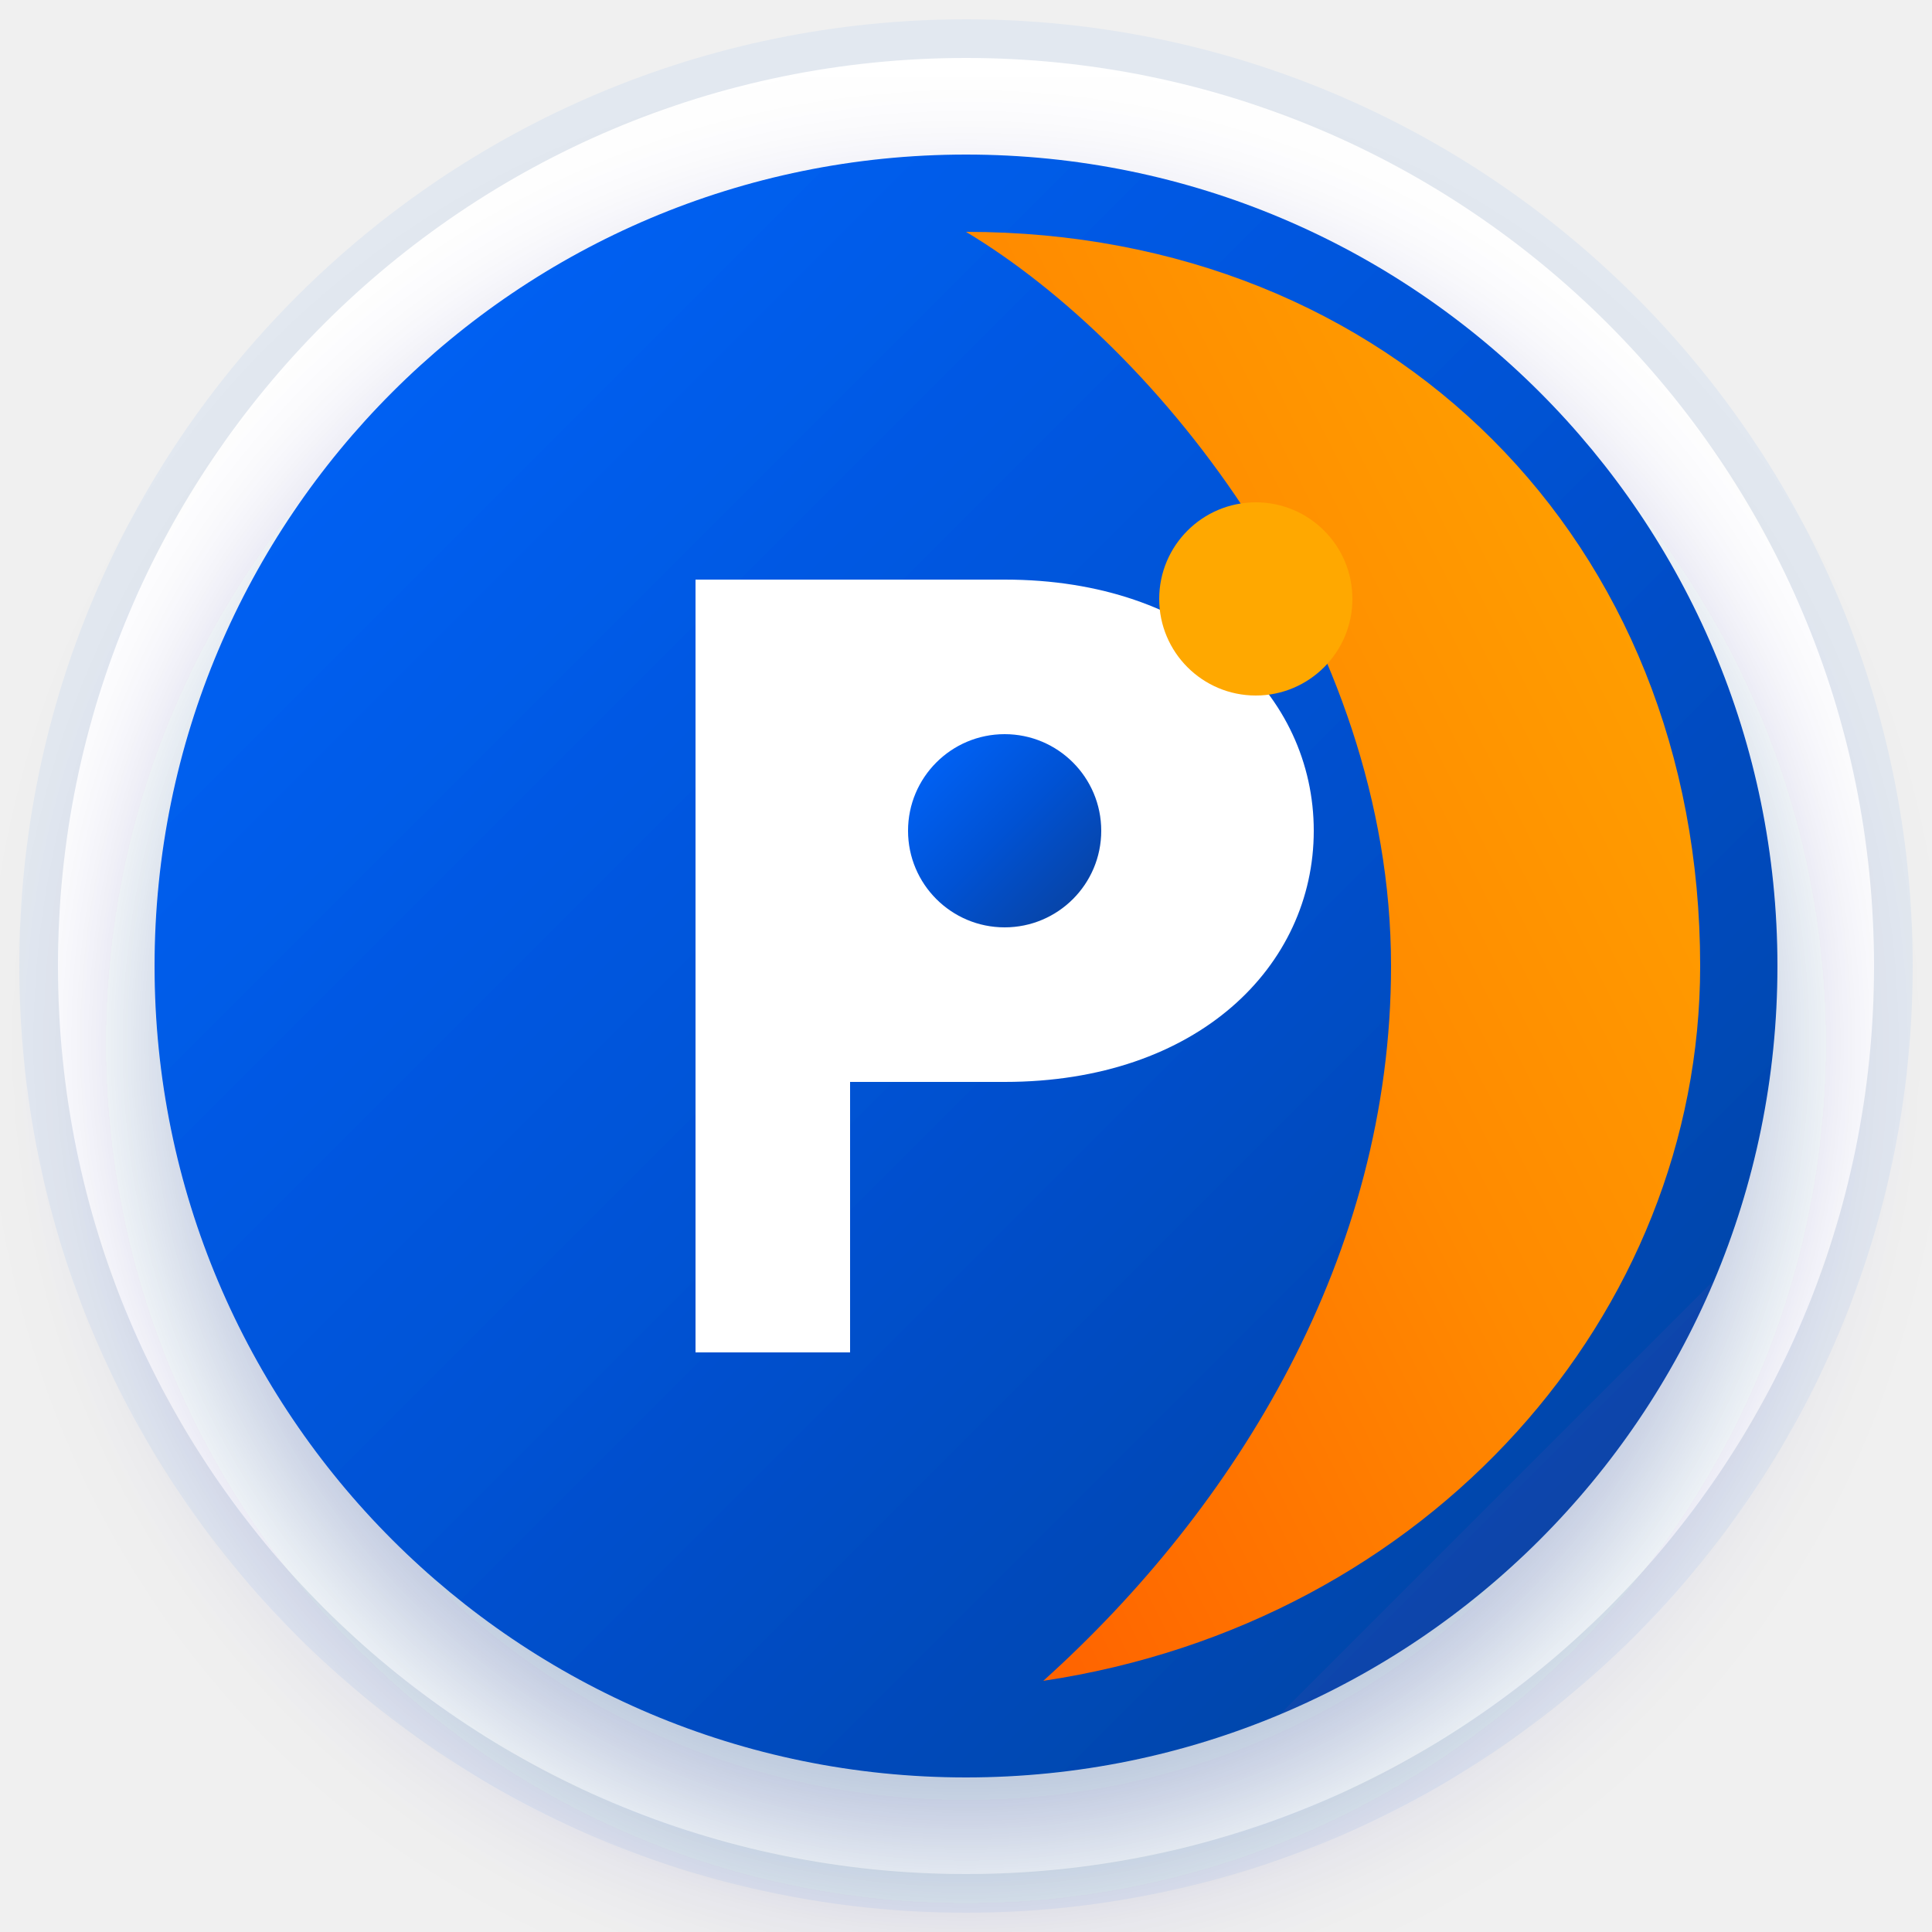
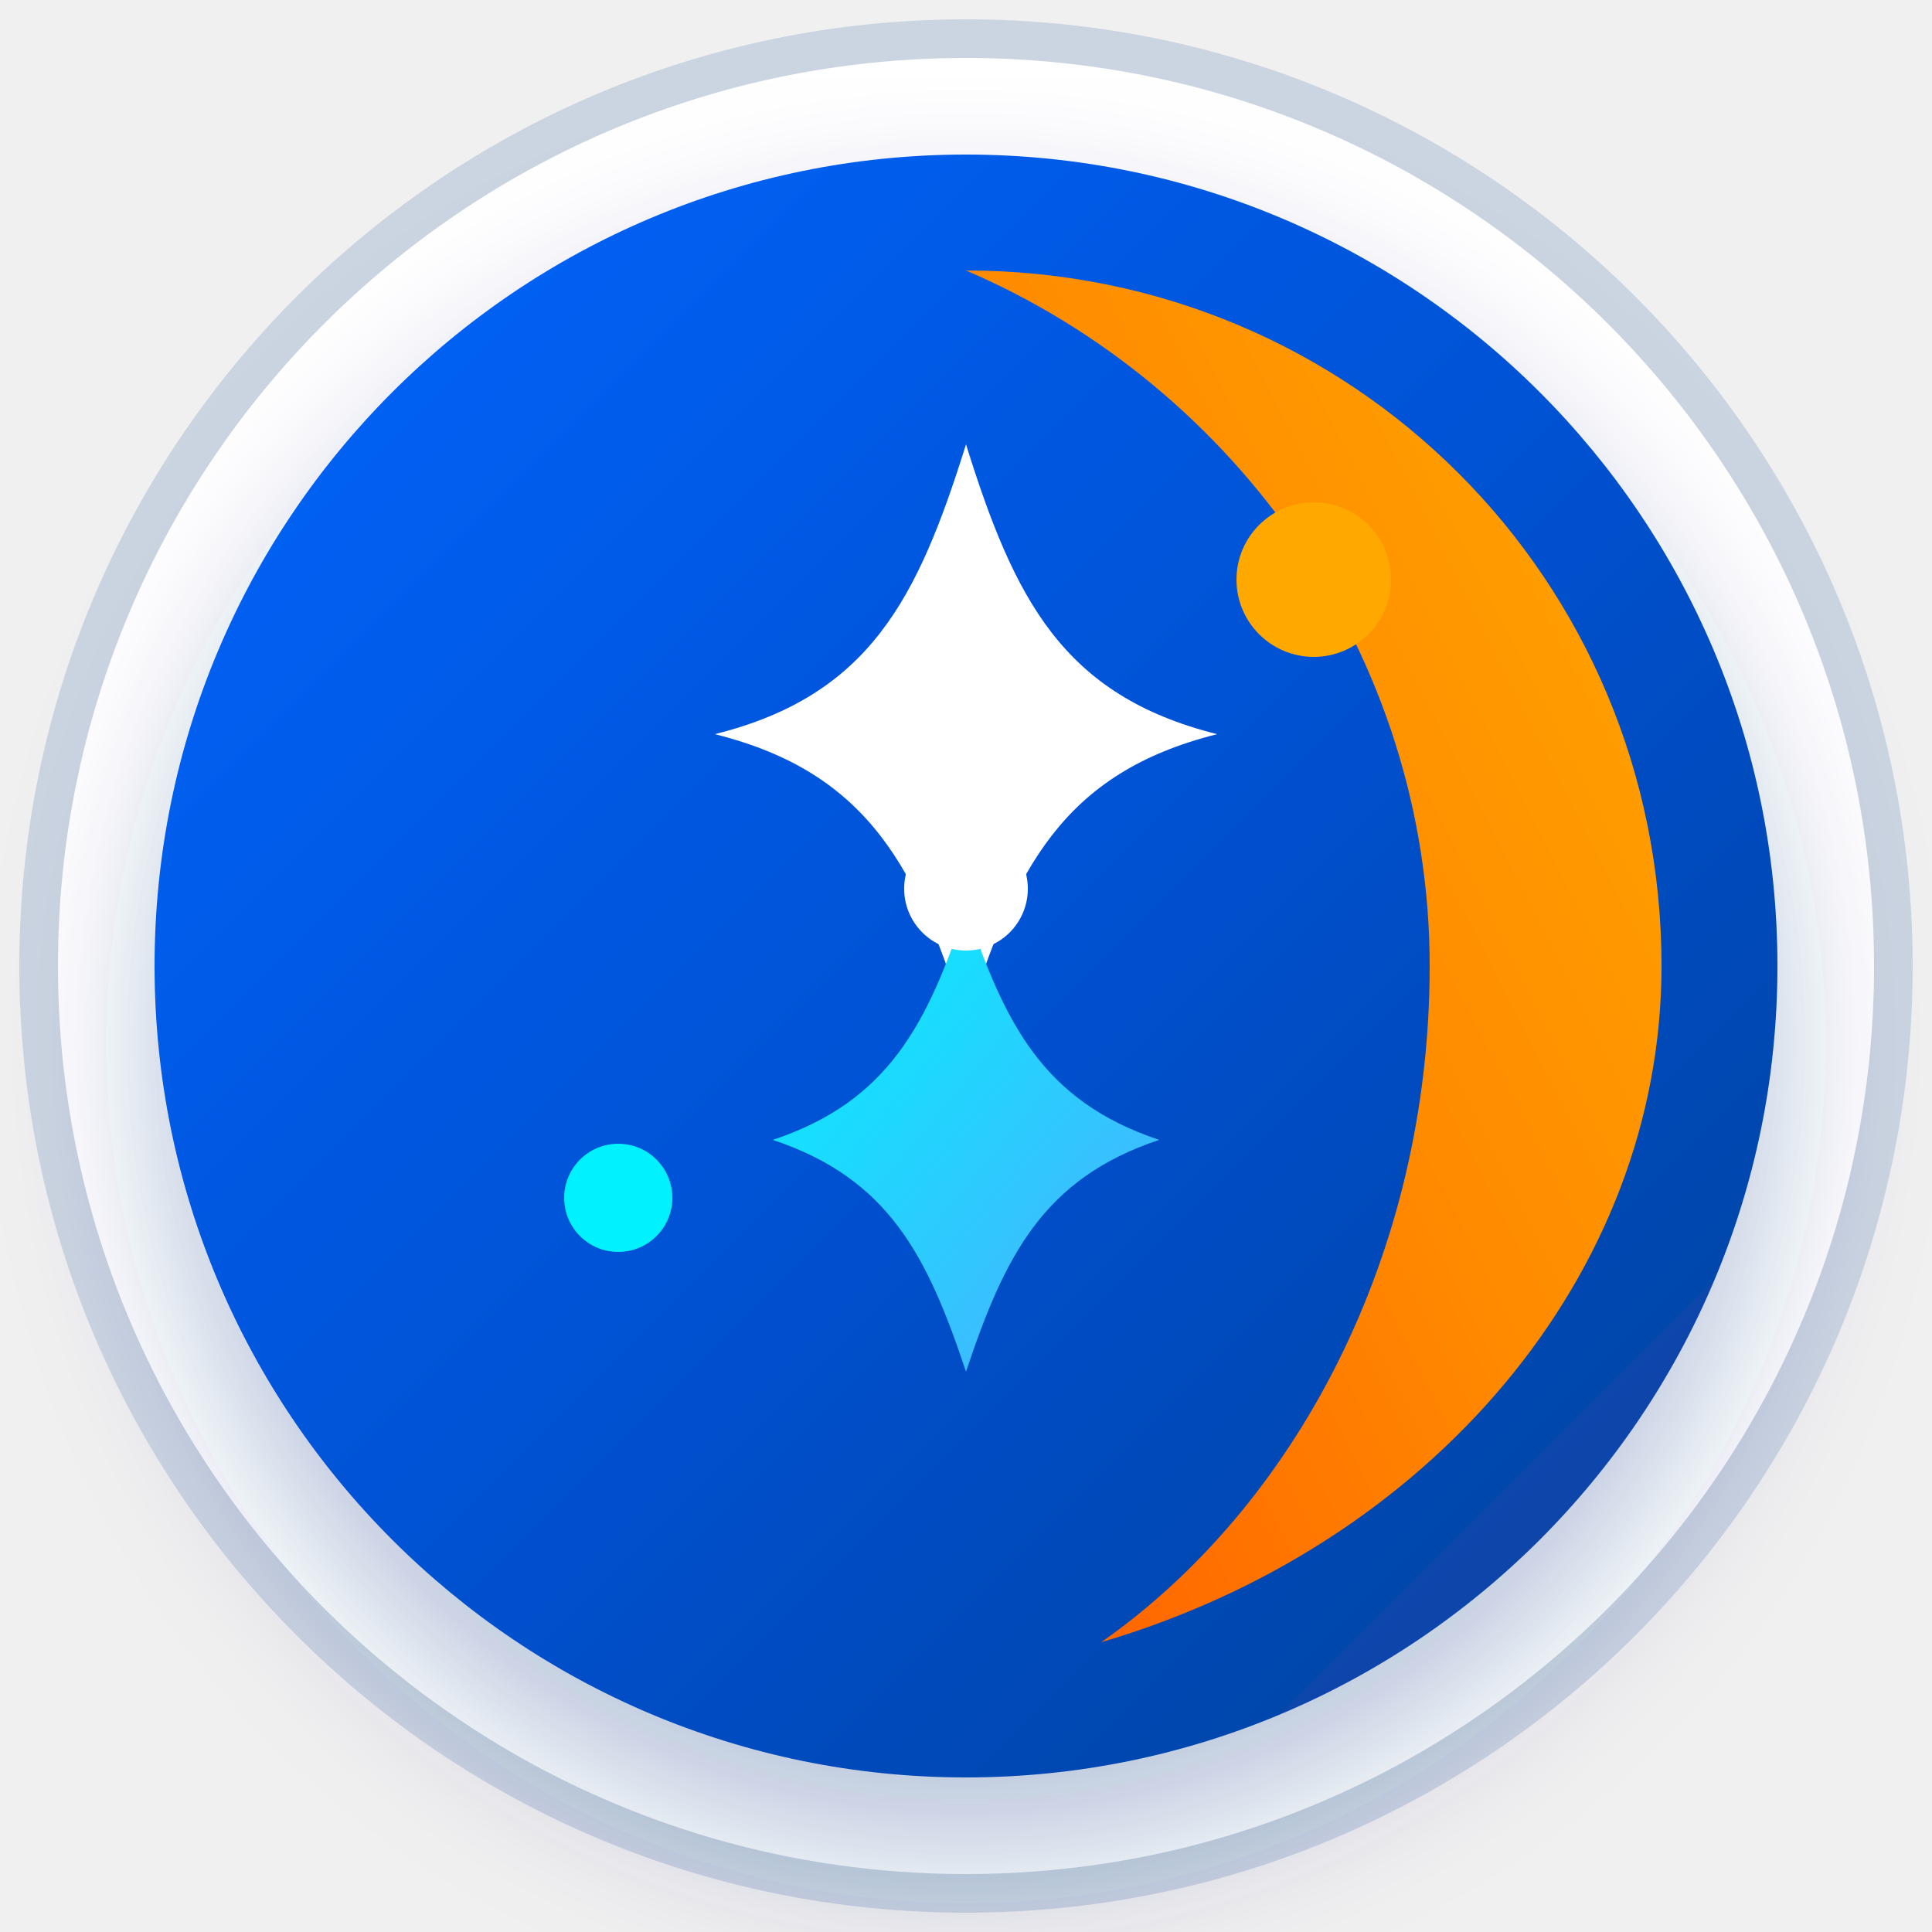
<svg xmlns="http://www.w3.org/2000/svg" viewBox="0 0 100 100" width="100%" height="100%">
  <defs>
-     <linearGradient id="circBlue" x1="0%" y1="0%" x2="100%" y2="100%">
+     <linearGradient id="nexusBlue" x1="0%" y1="0%" x2="100%" y2="100%">
      <stop offset="0%" stop-color="#0066FF" />
      <stop offset="50%" stop-color="#0052D4" />
      <stop offset="100%" stop-color="#0A3F97" />
    </linearGradient>
-     <linearGradient id="circOrange" x1="0%" y1="100%" x2="100%" y2="0%">
+     <linearGradient id="nexusOrange" x1="0%" y1="100%" x2="100%" y2="0%">
      <stop offset="0%" stop-color="#FF5E00" />
      <stop offset="50%" stop-color="#FF8A00" />
      <stop offset="100%" stop-color="#FFA800" />
    </linearGradient>
-     <filter id="cShadow" x="-20%" y="-20%" width="140%" height="140%">
-       <feDropShadow dx="0" dy="4" stdDeviation="4" flood-color="#003580" flood-opacity="0.3" />
+     <linearGradient id="nexusCyan" x1="0%" y1="0%" x2="100%" y2="100%">
+       <stop offset="0%" stop-color="#00F2FE" />
+       <stop offset="100%" stop-color="#4FACFE" />
+     </linearGradient>
+     <filter id="nexusShadow" x="-20%" y="-20%" width="140%" height="140%">
+       <feDropShadow dx="0" dy="4" stdDeviation="4" flood-color="#003580" flood-opacity="0.28" />
    </filter>
  </defs>
-   <circle cx="50" cy="50" r="48" fill="#FFFFFF" stroke="#E2E8F0" stroke-width="2" />
-   <circle cx="50" cy="50" r="42" fill="url(#circBlue)" filter="url(#cShadow)" />
-   <path d="M50,12 C72,12 88,28 88,50 C88,68 74,84 54,87 C64,78 72,65 72,50 C72,33 60,18 50,12 Z" fill="url(#circOrange)" />
-   <path d="M36,30 L52,30 C62,30 68,36 68,43 C68,50 62,56 52,56 L44,56 L44,70 L36,70 Z" fill="#FFFFFF" />
-   <circle cx="52" cy="43" r="5" fill="url(#circBlue)" />
-   <circle cx="65" cy="31" r="5" fill="#FFA800" />
+   <circle cx="50" cy="50" r="48" fill="#FFFFFF" stroke="#CBD5E1" stroke-width="2" />
+   <circle cx="50" cy="50" r="42" fill="url(#nexusBlue)" filter="url(#nexusShadow)" />
+   <path d="M50,14 C70,14 86,30 86,50 C86,66 74,80 57,85 C67,78 74,65 74,50 C74,34 64,20 50,14 Z" fill="url(#nexusOrange)" />
+   <path d="M50,23 C52.5,31 55,36 63,38 C55,40 52.5,45 50,53 C47.5,45 45,40 37,38 C45,36 47.5,31 50,23 Z" fill="#FFFFFF" />
+   <path d="M50,47 C52,53 54,57 60,59 C54,61 52,65 50,71 C48,65 46,61 40,59 C46,57 48,53 50,47 Z" fill="url(#nexusCyan)" />
+   <circle cx="50" cy="46" r="3.2" fill="#FFFFFF" />
+   <circle cx="68" cy="30" r="4" fill="#FFA800" />
+   <circle cx="32" cy="62" r="2.8" fill="#00F2FE" />
</svg>
